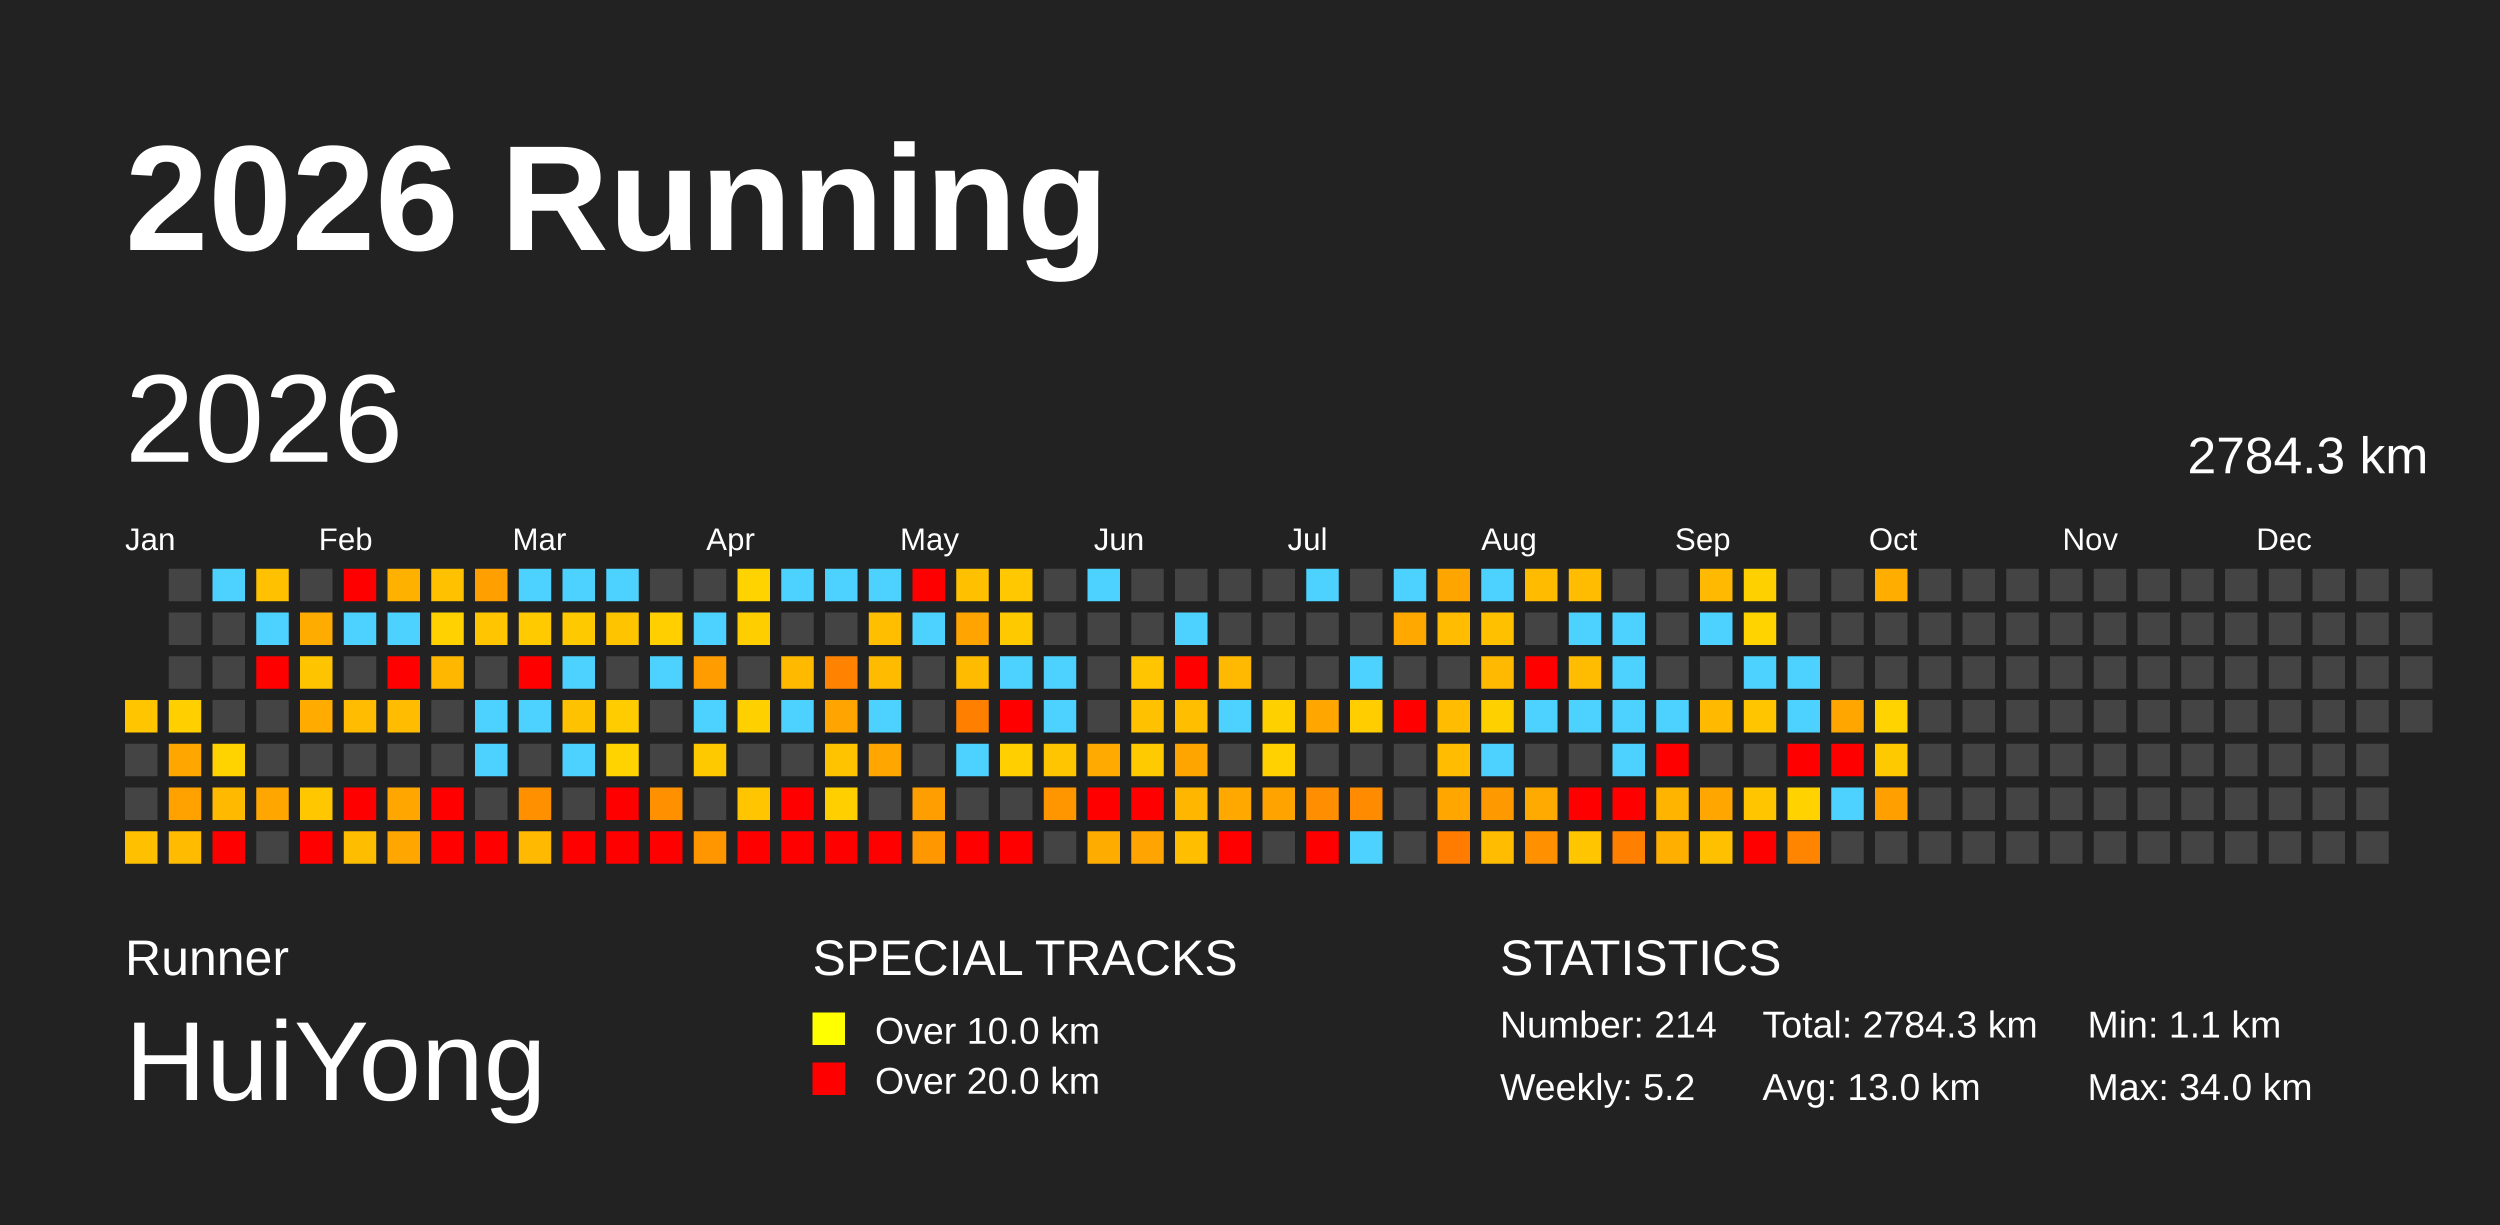
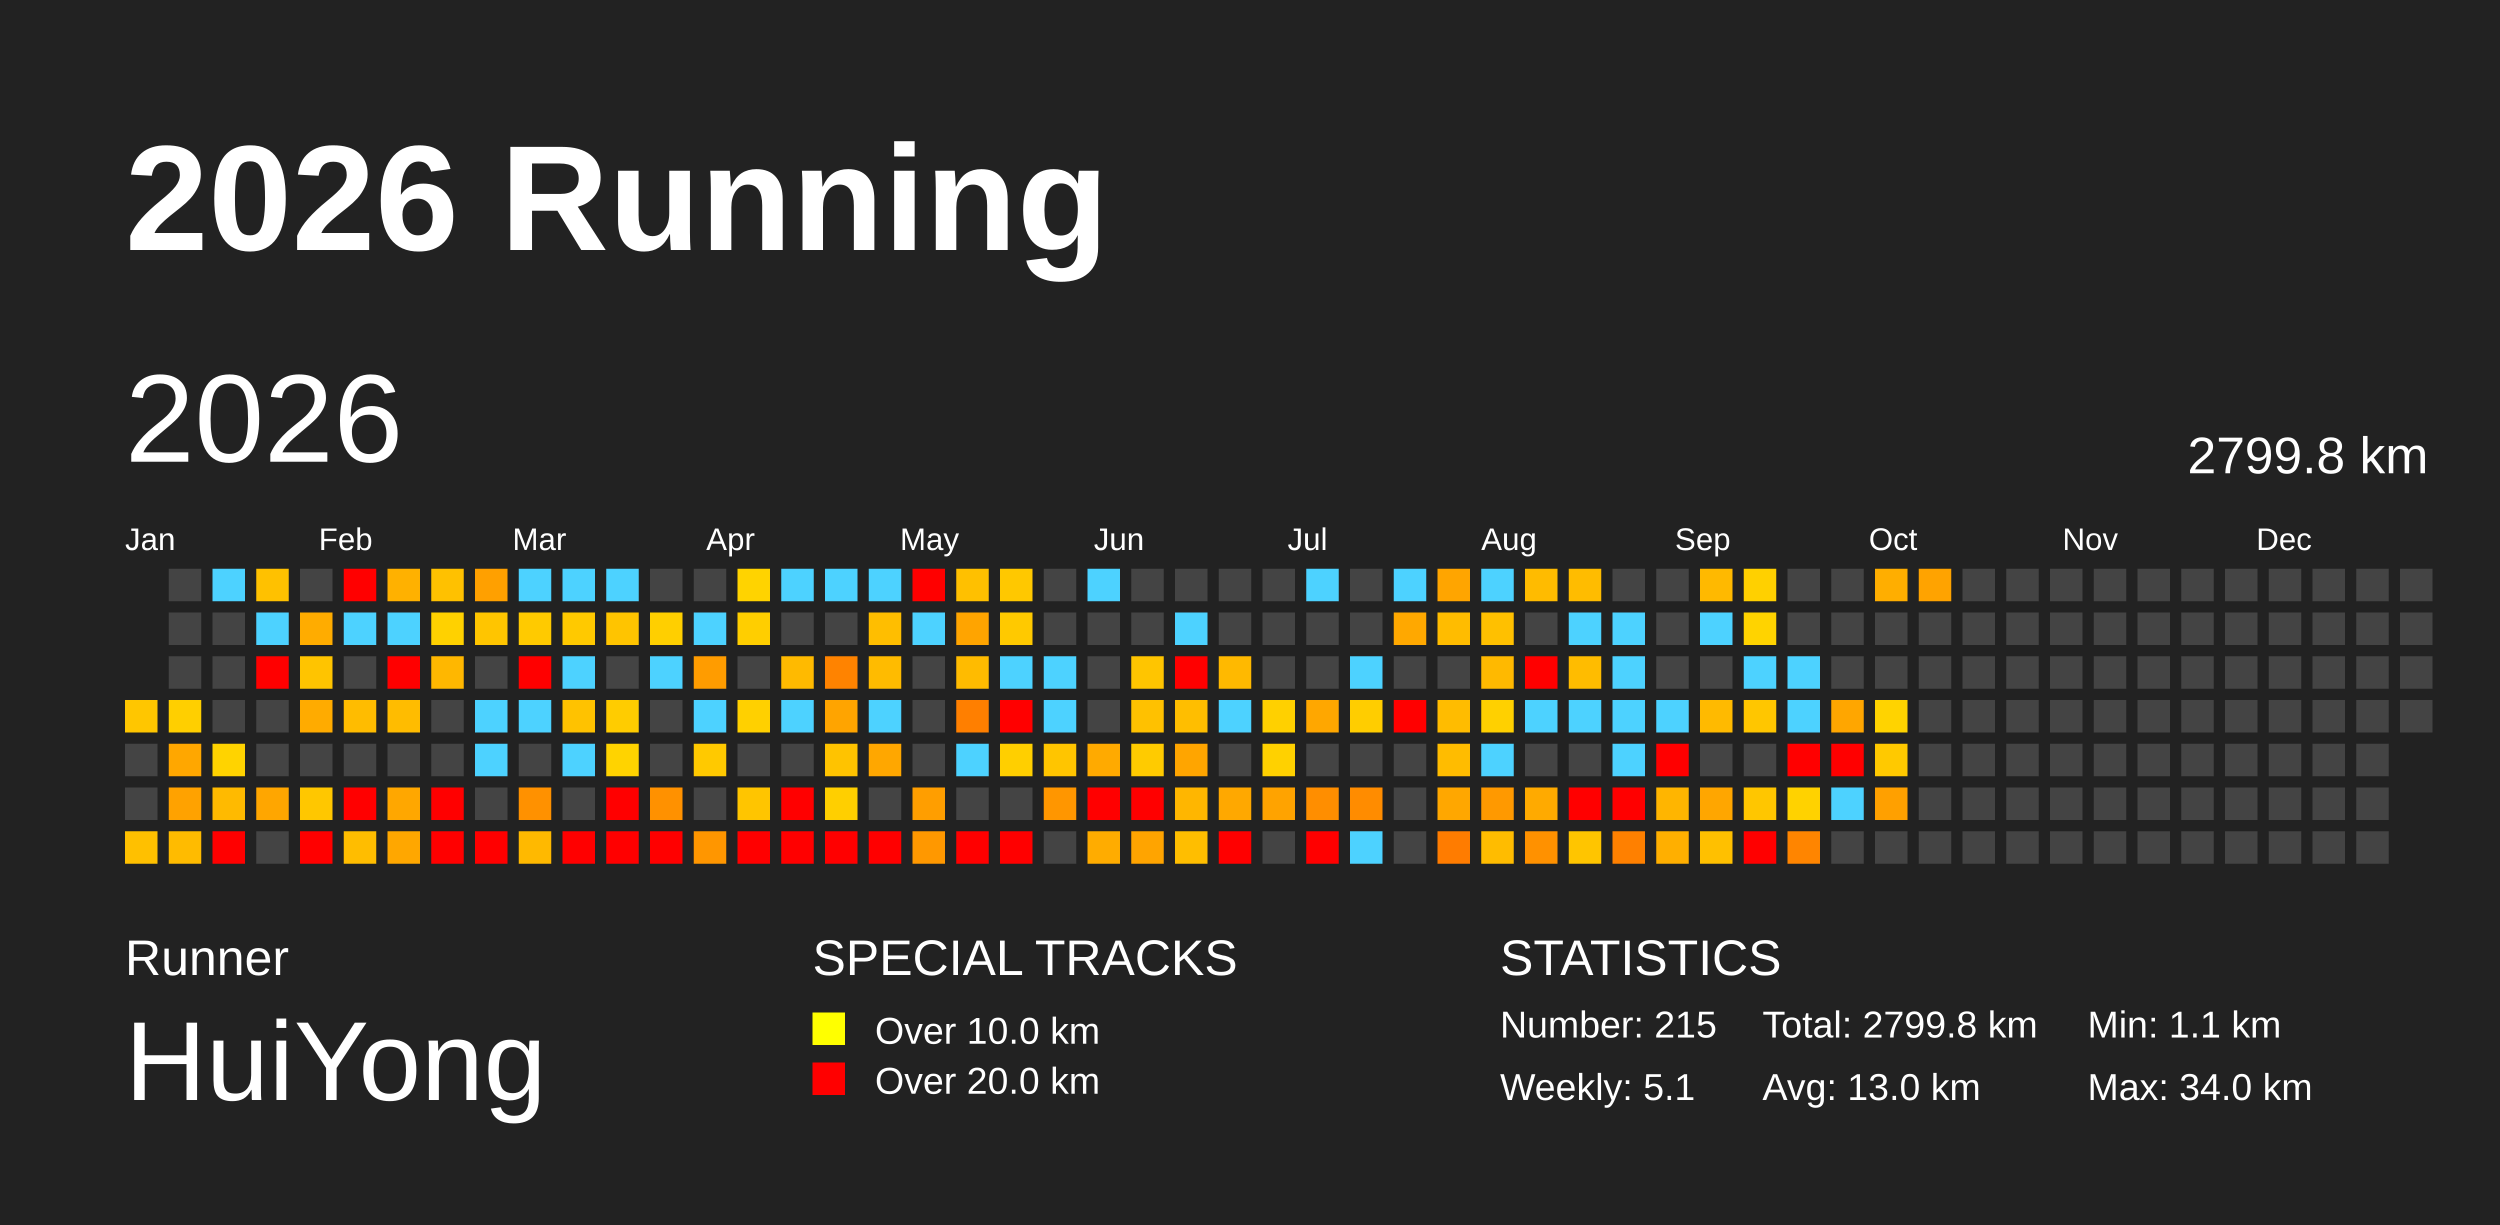
<svg xmlns="http://www.w3.org/2000/svg" baseProfile="full" height="98mm" version="1.1" viewBox="0,0,200,98" width="200mm">
  <defs />
  <rect fill="#222222" height="98" width="200" x="0" y="0" />
  <text fill="#FFFFFF" style="font-size:12px; font-family:Arial; font-weight:bold;" x="10" y="20">2026 Running</text>
  <text fill="#FFFFFF" style="font-size:4px; font-family:Arial" x="10" y="78">Runner</text>
  <text fill="#FFFFFF" style="font-size:9px; font-family:Arial" x="10" y="88">HuiYong</text>
  <text fill="#FFFFFF" style="font-size:4px; font-family:Arial" x="65" y="78">SPECIAL TRACKS</text>
  <rect fill="yellow" height="2.6" width="2.6" x="65" y="81" />
  <text fill="#FFFFFF" style="font-size:3px; font-family:Arial" x="70" y="83.5">Over 10.0 km</text>
  <rect fill="red" height="2.6" width="2.6" x="65" y="85" />
  <text fill="#FFFFFF" style="font-size:3px; font-family:Arial" x="70" y="87.5">Over 20.0 km</text>
  <text fill="#FFFFFF" style="font-size:4px; font-family:Arial" x="120" y="78">STATISTICS</text>
-   <text fill="#FFFFFF" style="font-size:3px; font-family:Arial" x="120" y="83">Number: 214</text>
-   <text fill="#FFFFFF" style="font-size:3px; font-family:Arial" x="120" y="88">Weekly: 5.2</text>
-   <text fill="#FFFFFF" style="font-size:3px; font-family:Arial" x="141" y="83">Total: 2784.3 km</text>
+   <text fill="#FFFFFF" style="font-size:3px; font-family:Arial" x="120" y="83">Number: 215</text>
+   <text fill="#FFFFFF" style="font-size:3px; font-family:Arial" x="120" y="88">Weekly: 5.1</text>
+   <text fill="#FFFFFF" style="font-size:3px; font-family:Arial" x="141" y="83">Total: 2799.8 km</text>
  <text fill="#FFFFFF" style="font-size:3px; font-family:Arial" x="141" y="88">Avg: 13.0 km</text>
  <text fill="#FFFFFF" style="font-size:3px; font-family:Arial" x="167" y="83">Min: 1.1 km</text>
  <text fill="#FFFFFF" style="font-size:3px; font-family:Arial" x="167" y="88">Max: 34.0 km</text>
  <text dominant-baseline="hanging" fill="#FFFFFF" style="font-size:10.0px; font-family:Arial;" x="10" y="30">2026</text>
-   <text dominant-baseline="hanging" fill="#FFFFFF" style="font-size:4.125px; font-family:Arial;" x="175" y="35">2784.3 km</text>
+   <text dominant-baseline="hanging" fill="#FFFFFF" style="font-size:4.125px; font-family:Arial;" x="175" y="35">2799.8 km</text>
  <text fill="#FFFFFF" style="font-size:2.5px; font-family:Arial" x="10.0" y="44">Jan</text>
  <text fill="#FFFFFF" style="font-size:2.5px; font-family:Arial" x="25.5" y="44">Feb</text>
  <text fill="#FFFFFF" style="font-size:2.5px; font-family:Arial" x="41.0" y="44">Mar</text>
  <text fill="#FFFFFF" style="font-size:2.5px; font-family:Arial" x="56.5" y="44">Apr</text>
  <text fill="#FFFFFF" style="font-size:2.5px; font-family:Arial" x="72.0" y="44">May</text>
  <text fill="#FFFFFF" style="font-size:2.5px; font-family:Arial" x="87.5" y="44">Jun</text>
  <text fill="#FFFFFF" style="font-size:2.5px; font-family:Arial" x="103.0" y="44">Jul</text>
  <text fill="#FFFFFF" style="font-size:2.5px; font-family:Arial" x="118.5" y="44">Aug</text>
  <text fill="#FFFFFF" style="font-size:2.5px; font-family:Arial" x="134.0" y="44">Sep</text>
  <text fill="#FFFFFF" style="font-size:2.5px; font-family:Arial" x="149.5" y="44">Oct</text>
  <text fill="#FFFFFF" style="font-size:2.5px; font-family:Arial" x="165.0" y="44">Nov</text>
  <text fill="#FFFFFF" style="font-size:2.5px; font-family:Arial" x="180.5" y="44">Dec</text>
  <rect fill="#ffc600" height="2.6" width="2.6" x="10.0" y="56.0" />
  <rect fill="#444444" height="2.6" width="2.6" x="10.0" y="59.5" />
  <rect fill="#444444" height="2.6" width="2.6" x="10.0" y="63.0" />
  <rect fill="#ffc000" height="2.6" width="2.6" x="10.0" y="66.5" />
  <rect fill="#444444" height="2.6" width="2.6" x="13.5" y="45.5" />
  <rect fill="#444444" height="2.6" width="2.6" x="13.5" y="49.0" />
  <rect fill="#444444" height="2.6" width="2.6" x="13.5" y="52.5" />
  <rect fill="#ffcf00" height="2.6" width="2.6" x="13.5" y="56.0" />
  <rect fill="#ffa700" height="2.6" width="2.6" x="13.5" y="59.5" />
  <rect fill="#ffa200" height="2.6" width="2.6" x="13.5" y="63.0" />
  <rect fill="#ffbb00" height="2.6" width="2.6" x="13.5" y="66.5" />
  <rect fill="#4dd2ff" height="2.6" width="2.6" x="17.0" y="45.5" />
  <rect fill="#444444" height="2.6" width="2.6" x="17.0" y="49.0" />
  <rect fill="#444444" height="2.6" width="2.6" x="17.0" y="52.5" />
  <rect fill="#444444" height="2.6" width="2.6" x="17.0" y="56.0" />
  <rect fill="#ffd300" height="2.6" width="2.6" x="17.0" y="59.5" />
  <rect fill="#ffba00" height="2.6" width="2.6" x="17.0" y="63.0" />
  <rect fill="red" height="2.6" width="2.6" x="17.0" y="66.5" />
  <rect fill="#ffc100" height="2.6" width="2.6" x="20.5" y="45.5" />
  <rect fill="#4dd2ff" height="2.6" width="2.6" x="20.5" y="49.0" />
  <rect fill="red" height="2.6" width="2.6" x="20.5" y="52.5" />
  <rect fill="#444444" height="2.6" width="2.6" x="20.5" y="56.0" />
  <rect fill="#444444" height="2.6" width="2.6" x="20.5" y="59.5" />
  <rect fill="#ffa600" height="2.6" width="2.6" x="20.5" y="63.0" />
  <rect fill="#444444" height="2.6" width="2.6" x="20.5" y="66.5" />
  <rect fill="#444444" height="2.6" width="2.6" x="24.0" y="45.5" />
  <rect fill="#ffac00" height="2.6" width="2.6" x="24.0" y="49.0" />
  <rect fill="#ffc400" height="2.6" width="2.6" x="24.0" y="52.5" />
  <rect fill="#ffab00" height="2.6" width="2.6" x="24.0" y="56.0" />
  <rect fill="#444444" height="2.6" width="2.6" x="24.0" y="59.5" />
  <rect fill="#ffc700" height="2.6" width="2.6" x="24.0" y="63.0" />
  <rect fill="red" height="2.6" width="2.6" x="24.0" y="66.5" />
  <rect fill="red" height="2.6" width="2.6" x="27.5" y="45.5" />
  <rect fill="#4dd2ff" height="2.6" width="2.6" x="27.5" y="49.0" />
  <rect fill="#444444" height="2.6" width="2.6" x="27.5" y="52.5" />
  <rect fill="#ffbc00" height="2.6" width="2.6" x="27.5" y="56.0" />
  <rect fill="#444444" height="2.6" width="2.6" x="27.5" y="59.5" />
  <rect fill="red" height="2.6" width="2.6" x="27.5" y="63.0" />
  <rect fill="#ffbd00" height="2.6" width="2.6" x="27.5" y="66.5" />
  <rect fill="#ffb100" height="2.6" width="2.6" x="31.0" y="45.5" />
  <rect fill="#4dd2ff" height="2.6" width="2.6" x="31.0" y="49.0" />
  <rect fill="red" height="2.6" width="2.6" x="31.0" y="52.5" />
  <rect fill="#ffbc00" height="2.6" width="2.6" x="31.0" y="56.0" />
  <rect fill="#444444" height="2.6" width="2.6" x="31.0" y="59.5" />
  <rect fill="#ffa700" height="2.6" width="2.6" x="31.0" y="63.0" />
  <rect fill="#ffa700" height="2.6" width="2.6" x="31.0" y="66.5" />
  <rect fill="#ffc100" height="2.6" width="2.6" x="34.5" y="45.5" />
  <rect fill="#ffd100" height="2.6" width="2.6" x="34.5" y="49.0" />
  <rect fill="#ffb700" height="2.6" width="2.6" x="34.5" y="52.5" />
  <rect fill="#444444" height="2.6" width="2.6" x="34.5" y="56.0" />
  <rect fill="#444444" height="2.6" width="2.6" x="34.5" y="59.5" />
  <rect fill="red" height="2.6" width="2.6" x="34.5" y="63.0" />
  <rect fill="red" height="2.6" width="2.6" x="34.5" y="66.5" />
  <rect fill="#ffa000" height="2.6" width="2.6" x="38.0" y="45.5" />
  <rect fill="#ffc500" height="2.6" width="2.6" x="38.0" y="49.0" />
  <rect fill="#444444" height="2.6" width="2.6" x="38.0" y="52.5" />
  <rect fill="#4dd2ff" height="2.6" width="2.6" x="38.0" y="56.0" />
  <rect fill="#4dd2ff" height="2.6" width="2.6" x="38.0" y="59.5" />
  <rect fill="#444444" height="2.6" width="2.6" x="38.0" y="63.0" />
  <rect fill="red" height="2.6" width="2.6" x="38.0" y="66.5" />
  <rect fill="#4dd2ff" height="2.6" width="2.6" x="41.5" y="45.5" />
  <rect fill="#ffca00" height="2.6" width="2.6" x="41.5" y="49.0" />
  <rect fill="red" height="2.6" width="2.6" x="41.5" y="52.5" />
  <rect fill="#4dd2ff" height="2.6" width="2.6" x="41.5" y="56.0" />
  <rect fill="#444444" height="2.6" width="2.6" x="41.5" y="59.5" />
  <rect fill="#ff9100" height="2.6" width="2.6" x="41.5" y="63.0" />
  <rect fill="#ffb900" height="2.6" width="2.6" x="41.5" y="66.5" />
  <rect fill="#4dd2ff" height="2.6" width="2.6" x="45.0" y="45.5" />
  <rect fill="#ffc900" height="2.6" width="2.6" x="45.0" y="49.0" />
  <rect fill="#4dd2ff" height="2.6" width="2.6" x="45.0" y="52.5" />
  <rect fill="#ffc200" height="2.6" width="2.6" x="45.0" y="56.0" />
  <rect fill="#4dd2ff" height="2.6" width="2.6" x="45.0" y="59.5" />
  <rect fill="#444444" height="2.6" width="2.6" x="45.0" y="63.0" />
  <rect fill="red" height="2.6" width="2.6" x="45.0" y="66.5" />
  <rect fill="#4dd2ff" height="2.6" width="2.6" x="48.5" y="45.5" />
  <rect fill="#ffc400" height="2.6" width="2.6" x="48.5" y="49.0" />
  <rect fill="#444444" height="2.6" width="2.6" x="48.5" y="52.5" />
  <rect fill="#ffcc00" height="2.6" width="2.6" x="48.5" y="56.0" />
  <rect fill="#ffd300" height="2.6" width="2.6" x="48.5" y="59.5" />
  <rect fill="red" height="2.6" width="2.6" x="48.5" y="63.0" />
  <rect fill="red" height="2.6" width="2.6" x="48.5" y="66.5" />
  <rect fill="#444444" height="2.6" width="2.6" x="52.0" y="45.5" />
  <rect fill="#ffcf00" height="2.6" width="2.6" x="52.0" y="49.0" />
  <rect fill="#4dd2ff" height="2.6" width="2.6" x="52.0" y="52.5" />
  <rect fill="#444444" height="2.6" width="2.6" x="52.0" y="56.0" />
  <rect fill="#444444" height="2.6" width="2.6" x="52.0" y="59.5" />
  <rect fill="#ff9100" height="2.6" width="2.6" x="52.0" y="63.0" />
  <rect fill="red" height="2.6" width="2.6" x="52.0" y="66.5" />
  <rect fill="#444444" height="2.6" width="2.6" x="55.5" y="45.5" />
  <rect fill="#4dd2ff" height="2.6" width="2.6" x="55.5" y="49.0" />
  <rect fill="#ff9c00" height="2.6" width="2.6" x="55.5" y="52.5" />
  <rect fill="#4dd2ff" height="2.6" width="2.6" x="55.5" y="56.0" />
  <rect fill="#ffc900" height="2.6" width="2.6" x="55.5" y="59.5" />
  <rect fill="#444444" height="2.6" width="2.6" x="55.5" y="63.0" />
  <rect fill="#ff9600" height="2.6" width="2.6" x="55.5" y="66.5" />
  <rect fill="#ffd300" height="2.6" width="2.6" x="59.0" y="45.5" />
  <rect fill="#ffce00" height="2.6" width="2.6" x="59.0" y="49.0" />
  <rect fill="#444444" height="2.6" width="2.6" x="59.0" y="52.5" />
  <rect fill="#ffd000" height="2.6" width="2.6" x="59.0" y="56.0" />
  <rect fill="#444444" height="2.6" width="2.6" x="59.0" y="59.5" />
  <rect fill="#ffc500" height="2.6" width="2.6" x="59.0" y="63.0" />
  <rect fill="red" height="2.6" width="2.6" x="59.0" y="66.5" />
  <rect fill="#4dd2ff" height="2.6" width="2.6" x="62.5" y="45.5" />
  <rect fill="#444444" height="2.6" width="2.6" x="62.5" y="49.0" />
  <rect fill="#ffba00" height="2.6" width="2.6" x="62.5" y="52.5" />
  <rect fill="#4dd2ff" height="2.6" width="2.6" x="62.5" y="56.0" />
  <rect fill="#444444" height="2.6" width="2.6" x="62.5" y="59.5" />
  <rect fill="red" height="2.6" width="2.6" x="62.5" y="63.0" />
  <rect fill="red" height="2.6" width="2.6" x="62.5" y="66.5" />
  <rect fill="#4dd2ff" height="2.6" width="2.6" x="66.0" y="45.5" />
  <rect fill="#444444" height="2.6" width="2.6" x="66.0" y="49.0" />
  <rect fill="#ff8300" height="2.6" width="2.6" x="66.0" y="52.5" />
  <rect fill="#ffa400" height="2.6" width="2.6" x="66.0" y="56.0" />
  <rect fill="#ffc300" height="2.6" width="2.6" x="66.0" y="59.5" />
  <rect fill="#ffcf00" height="2.6" width="2.6" x="66.0" y="63.0" />
  <rect fill="red" height="2.6" width="2.6" x="66.0" y="66.5" />
  <rect fill="#4dd2ff" height="2.6" width="2.6" x="69.5" y="45.5" />
  <rect fill="#ffbe00" height="2.6" width="2.6" x="69.5" y="49.0" />
  <rect fill="#ffbb00" height="2.6" width="2.6" x="69.5" y="52.5" />
  <rect fill="#4dd2ff" height="2.6" width="2.6" x="69.5" y="56.0" />
  <rect fill="#ffa700" height="2.6" width="2.6" x="69.5" y="59.5" />
  <rect fill="#444444" height="2.6" width="2.6" x="69.5" y="63.0" />
  <rect fill="red" height="2.6" width="2.6" x="69.5" y="66.5" />
  <rect fill="red" height="2.6" width="2.6" x="73.0" y="45.5" />
  <rect fill="#4dd2ff" height="2.6" width="2.6" x="73.0" y="49.0" />
  <rect fill="#444444" height="2.6" width="2.6" x="73.0" y="52.5" />
  <rect fill="#444444" height="2.6" width="2.6" x="73.0" y="56.0" />
  <rect fill="#444444" height="2.6" width="2.6" x="73.0" y="59.5" />
  <rect fill="#ff9e00" height="2.6" width="2.6" x="73.0" y="63.0" />
  <rect fill="#ff9800" height="2.6" width="2.6" x="73.0" y="66.5" />
  <rect fill="#ffc000" height="2.6" width="2.6" x="76.5" y="45.5" />
  <rect fill="#ffa400" height="2.6" width="2.6" x="76.5" y="49.0" />
  <rect fill="#ffbb00" height="2.6" width="2.6" x="76.5" y="52.5" />
  <rect fill="#ff7f00" height="2.6" width="2.6" x="76.5" y="56.0" />
  <rect fill="#4dd2ff" height="2.6" width="2.6" x="76.5" y="59.5" />
  <rect fill="#444444" height="2.6" width="2.6" x="76.5" y="63.0" />
  <rect fill="red" height="2.6" width="2.6" x="76.5" y="66.5" />
  <rect fill="#ffc800" height="2.6" width="2.6" x="80.0" y="45.5" />
  <rect fill="#ffc900" height="2.6" width="2.6" x="80.0" y="49.0" />
  <rect fill="#4dd2ff" height="2.6" width="2.6" x="80.0" y="52.5" />
  <rect fill="red" height="2.6" width="2.6" x="80.0" y="56.0" />
  <rect fill="#ffcf00" height="2.6" width="2.6" x="80.0" y="59.5" />
  <rect fill="#444444" height="2.6" width="2.6" x="80.0" y="63.0" />
  <rect fill="red" height="2.6" width="2.6" x="80.0" y="66.5" />
  <rect fill="#444444" height="2.6" width="2.6" x="83.5" y="45.5" />
  <rect fill="#444444" height="2.6" width="2.6" x="83.5" y="49.0" />
  <rect fill="#4dd2ff" height="2.6" width="2.6" x="83.5" y="52.5" />
  <rect fill="#4dd2ff" height="2.6" width="2.6" x="83.5" y="56.0" />
  <rect fill="#ffc500" height="2.6" width="2.6" x="83.5" y="59.5" />
  <rect fill="#ff9600" height="2.6" width="2.6" x="83.5" y="63.0" />
  <rect fill="#444444" height="2.6" width="2.6" x="83.5" y="66.5" />
  <rect fill="#4dd2ff" height="2.6" width="2.6" x="87.0" y="45.5" />
  <rect fill="#444444" height="2.6" width="2.6" x="87.0" y="49.0" />
  <rect fill="#444444" height="2.6" width="2.6" x="87.0" y="52.5" />
  <rect fill="#444444" height="2.6" width="2.6" x="87.0" y="56.0" />
  <rect fill="#ffaa00" height="2.6" width="2.6" x="87.0" y="59.5" />
  <rect fill="red" height="2.6" width="2.6" x="87.0" y="63.0" />
  <rect fill="#ffac00" height="2.6" width="2.6" x="87.0" y="66.5" />
  <rect fill="#444444" height="2.6" width="2.6" x="90.5" y="45.5" />
  <rect fill="#444444" height="2.6" width="2.6" x="90.5" y="49.0" />
  <rect fill="#ffc500" height="2.6" width="2.6" x="90.5" y="52.5" />
  <rect fill="#ffc100" height="2.6" width="2.6" x="90.5" y="56.0" />
  <rect fill="#ffcb00" height="2.6" width="2.6" x="90.5" y="59.5" />
  <rect fill="red" height="2.6" width="2.6" x="90.5" y="63.0" />
  <rect fill="#ffa400" height="2.6" width="2.6" x="90.5" y="66.5" />
  <rect fill="#444444" height="2.6" width="2.6" x="94.0" y="45.5" />
  <rect fill="#4dd2ff" height="2.6" width="2.6" x="94.0" y="49.0" />
  <rect fill="red" height="2.6" width="2.6" x="94.0" y="52.5" />
  <rect fill="#ffbe00" height="2.6" width="2.6" x="94.0" y="56.0" />
  <rect fill="#ffa500" height="2.6" width="2.6" x="94.0" y="59.5" />
  <rect fill="#ffb600" height="2.6" width="2.6" x="94.0" y="63.0" />
  <rect fill="#ffbe00" height="2.6" width="2.6" x="94.0" y="66.5" />
  <rect fill="#444444" height="2.6" width="2.6" x="97.5" y="45.5" />
  <rect fill="#444444" height="2.6" width="2.6" x="97.5" y="49.0" />
  <rect fill="#ffb900" height="2.6" width="2.6" x="97.5" y="52.5" />
  <rect fill="#4dd2ff" height="2.6" width="2.6" x="97.5" y="56.0" />
  <rect fill="#444444" height="2.6" width="2.6" x="97.5" y="59.5" />
  <rect fill="#ffa800" height="2.6" width="2.6" x="97.5" y="63.0" />
  <rect fill="red" height="2.6" width="2.6" x="97.5" y="66.5" />
  <rect fill="#444444" height="2.6" width="2.6" x="101.0" y="45.5" />
  <rect fill="#444444" height="2.6" width="2.6" x="101.0" y="49.0" />
  <rect fill="#444444" height="2.6" width="2.6" x="101.0" y="52.5" />
  <rect fill="#ffd000" height="2.6" width="2.6" x="101.0" y="56.0" />
  <rect fill="#ffd100" height="2.6" width="2.6" x="101.0" y="59.5" />
  <rect fill="#ffa300" height="2.6" width="2.6" x="101.0" y="63.0" />
  <rect fill="#444444" height="2.6" width="2.6" x="101.0" y="66.5" />
  <rect fill="#4dd2ff" height="2.6" width="2.6" x="104.5" y="45.5" />
  <rect fill="#444444" height="2.6" width="2.6" x="104.5" y="49.0" />
  <rect fill="#444444" height="2.6" width="2.6" x="104.5" y="52.5" />
  <rect fill="#ffa700" height="2.6" width="2.6" x="104.5" y="56.0" />
  <rect fill="#444444" height="2.6" width="2.6" x="104.5" y="59.5" />
  <rect fill="#ff8e00" height="2.6" width="2.6" x="104.5" y="63.0" />
  <rect fill="red" height="2.6" width="2.6" x="104.5" y="66.5" />
  <rect fill="#444444" height="2.6" width="2.6" x="108.0" y="45.5" />
  <rect fill="#444444" height="2.6" width="2.6" x="108.0" y="49.0" />
  <rect fill="#4dd2ff" height="2.6" width="2.6" x="108.0" y="52.5" />
  <rect fill="#ffcd00" height="2.6" width="2.6" x="108.0" y="56.0" />
  <rect fill="#444444" height="2.6" width="2.6" x="108.0" y="59.5" />
  <rect fill="#ff8c00" height="2.6" width="2.6" x="108.0" y="63.0" />
  <rect fill="#4dd2ff" height="2.6" width="2.6" x="108.0" y="66.5" />
  <rect fill="#4dd2ff" height="2.6" width="2.6" x="111.5" y="45.5" />
  <rect fill="#ffa800" height="2.6" width="2.6" x="111.5" y="49.0" />
  <rect fill="#444444" height="2.6" width="2.6" x="111.5" y="52.5" />
  <rect fill="red" height="2.6" width="2.6" x="111.5" y="56.0" />
  <rect fill="#444444" height="2.6" width="2.6" x="111.5" y="59.5" />
  <rect fill="#444444" height="2.6" width="2.6" x="111.5" y="63.0" />
  <rect fill="#444444" height="2.6" width="2.6" x="111.5" y="66.5" />
  <rect fill="#ffa500" height="2.6" width="2.6" x="115.0" y="45.5" />
  <rect fill="#ffbc00" height="2.6" width="2.6" x="115.0" y="49.0" />
  <rect fill="#444444" height="2.6" width="2.6" x="115.0" y="52.5" />
  <rect fill="#ffbc00" height="2.6" width="2.6" x="115.0" y="56.0" />
  <rect fill="#ffbc00" height="2.6" width="2.6" x="115.0" y="59.5" />
  <rect fill="#ffa700" height="2.6" width="2.6" x="115.0" y="63.0" />
  <rect fill="#ff7c00" height="2.6" width="2.6" x="115.0" y="66.5" />
  <rect fill="#4dd2ff" height="2.6" width="2.6" x="118.5" y="45.5" />
  <rect fill="#ffc000" height="2.6" width="2.6" x="118.5" y="49.0" />
  <rect fill="#ffb900" height="2.6" width="2.6" x="118.5" y="52.5" />
  <rect fill="#ffd000" height="2.6" width="2.6" x="118.5" y="56.0" />
  <rect fill="#4dd2ff" height="2.6" width="2.6" x="118.5" y="59.5" />
  <rect fill="#ff9900" height="2.6" width="2.6" x="118.5" y="63.0" />
  <rect fill="#ffbc00" height="2.6" width="2.6" x="118.5" y="66.5" />
  <rect fill="#ffbb00" height="2.6" width="2.6" x="122.0" y="45.5" />
  <rect fill="#444444" height="2.6" width="2.6" x="122.0" y="49.0" />
  <rect fill="red" height="2.6" width="2.6" x="122.0" y="52.5" />
  <rect fill="#4dd2ff" height="2.6" width="2.6" x="122.0" y="56.0" />
  <rect fill="#444444" height="2.6" width="2.6" x="122.0" y="59.5" />
  <rect fill="#ffaa00" height="2.6" width="2.6" x="122.0" y="63.0" />
  <rect fill="#ff9100" height="2.6" width="2.6" x="122.0" y="66.5" />
  <rect fill="#ffbc00" height="2.6" width="2.6" x="125.5" y="45.5" />
  <rect fill="#4dd2ff" height="2.6" width="2.6" x="125.5" y="49.0" />
  <rect fill="#ffbc00" height="2.6" width="2.6" x="125.5" y="52.5" />
  <rect fill="#4dd2ff" height="2.6" width="2.6" x="125.5" y="56.0" />
  <rect fill="#444444" height="2.6" width="2.6" x="125.5" y="59.5" />
  <rect fill="red" height="2.6" width="2.6" x="125.5" y="63.0" />
  <rect fill="#ffc500" height="2.6" width="2.6" x="125.5" y="66.5" />
  <rect fill="#444444" height="2.6" width="2.6" x="129.0" y="45.5" />
  <rect fill="#4dd2ff" height="2.6" width="2.6" x="129.0" y="49.0" />
  <rect fill="#4dd2ff" height="2.6" width="2.6" x="129.0" y="52.5" />
  <rect fill="#4dd2ff" height="2.6" width="2.6" x="129.0" y="56.0" />
  <rect fill="#4dd2ff" height="2.6" width="2.6" x="129.0" y="59.5" />
  <rect fill="red" height="2.6" width="2.6" x="129.0" y="63.0" />
  <rect fill="#ff8000" height="2.6" width="2.6" x="129.0" y="66.5" />
  <rect fill="#444444" height="2.6" width="2.6" x="132.5" y="45.5" />
  <rect fill="#444444" height="2.6" width="2.6" x="132.5" y="49.0" />
  <rect fill="#444444" height="2.6" width="2.6" x="132.5" y="52.5" />
  <rect fill="#4dd2ff" height="2.6" width="2.6" x="132.5" y="56.0" />
  <rect fill="red" height="2.6" width="2.6" x="132.5" y="59.5" />
  <rect fill="#ffb500" height="2.6" width="2.6" x="132.5" y="63.0" />
  <rect fill="#ffaf00" height="2.6" width="2.6" x="132.5" y="66.5" />
  <rect fill="#ffb900" height="2.6" width="2.6" x="136.0" y="45.5" />
  <rect fill="#4dd2ff" height="2.6" width="2.6" x="136.0" y="49.0" />
  <rect fill="#444444" height="2.6" width="2.6" x="136.0" y="52.5" />
  <rect fill="#ffba00" height="2.6" width="2.6" x="136.0" y="56.0" />
  <rect fill="#444444" height="2.6" width="2.6" x="136.0" y="59.5" />
  <rect fill="#ffa600" height="2.6" width="2.6" x="136.0" y="63.0" />
  <rect fill="#ffc000" height="2.6" width="2.6" x="136.0" y="66.5" />
  <rect fill="#ffd000" height="2.6" width="2.6" x="139.5" y="45.5" />
  <rect fill="#ffd300" height="2.6" width="2.6" x="139.5" y="49.0" />
  <rect fill="#4dd2ff" height="2.6" width="2.6" x="139.5" y="52.5" />
  <rect fill="#ffc600" height="2.6" width="2.6" x="139.5" y="56.0" />
  <rect fill="#444444" height="2.6" width="2.6" x="139.5" y="59.5" />
  <rect fill="#ffc600" height="2.6" width="2.6" x="139.5" y="63.0" />
  <rect fill="red" height="2.6" width="2.6" x="139.5" y="66.5" />
  <rect fill="#444444" height="2.6" width="2.6" x="143.0" y="45.5" />
  <rect fill="#444444" height="2.6" width="2.6" x="143.0" y="49.0" />
  <rect fill="#4dd2ff" height="2.6" width="2.6" x="143.0" y="52.5" />
  <rect fill="#4dd2ff" height="2.6" width="2.6" x="143.0" y="56.0" />
  <rect fill="red" height="2.6" width="2.6" x="143.0" y="59.5" />
  <rect fill="#ffd200" height="2.6" width="2.6" x="143.0" y="63.0" />
  <rect fill="#ff8500" height="2.6" width="2.6" x="143.0" y="66.5" />
  <rect fill="#444444" height="2.6" width="2.6" x="146.5" y="45.5" />
  <rect fill="#444444" height="2.6" width="2.6" x="146.5" y="49.0" />
  <rect fill="#444444" height="2.6" width="2.6" x="146.5" y="52.5" />
  <rect fill="#ffa600" height="2.6" width="2.6" x="146.5" y="56.0" />
  <rect fill="red" height="2.6" width="2.6" x="146.5" y="59.5" />
  <rect fill="#4dd2ff" height="2.6" width="2.6" x="146.5" y="63.0" />
  <rect fill="#444444" height="2.6" width="2.6" x="146.5" y="66.5" />
  <rect fill="#ffae00" height="2.6" width="2.6" x="150.0" y="45.5" />
  <rect fill="#444444" height="2.6" width="2.6" x="150.0" y="49.0" />
  <rect fill="#444444" height="2.6" width="2.6" x="150.0" y="52.5" />
  <rect fill="#ffd300" height="2.6" width="2.6" x="150.0" y="56.0" />
  <rect fill="#ffc900" height="2.6" width="2.6" x="150.0" y="59.5" />
  <rect fill="#ffa000" height="2.6" width="2.6" x="150.0" y="63.0" />
  <rect fill="#444444" height="2.6" width="2.6" x="150.0" y="66.5" />
-   <rect fill="#444444" height="2.6" width="2.6" x="153.5" y="45.5" />
+   <rect fill="#ffa300" height="2.6" width="2.6" x="153.5" y="45.5" />
  <rect fill="#444444" height="2.6" width="2.6" x="153.5" y="49.0" />
  <rect fill="#444444" height="2.6" width="2.6" x="153.5" y="52.5" />
  <rect fill="#444444" height="2.6" width="2.6" x="153.5" y="56.0" />
  <rect fill="#444444" height="2.6" width="2.6" x="153.5" y="59.5" />
  <rect fill="#444444" height="2.6" width="2.6" x="153.5" y="63.0" />
  <rect fill="#444444" height="2.6" width="2.6" x="153.5" y="66.5" />
  <rect fill="#444444" height="2.6" width="2.6" x="157.0" y="45.5" />
  <rect fill="#444444" height="2.6" width="2.6" x="157.0" y="49.0" />
  <rect fill="#444444" height="2.6" width="2.6" x="157.0" y="52.5" />
  <rect fill="#444444" height="2.6" width="2.6" x="157.0" y="56.0" />
  <rect fill="#444444" height="2.6" width="2.6" x="157.0" y="59.5" />
  <rect fill="#444444" height="2.6" width="2.6" x="157.0" y="63.0" />
  <rect fill="#444444" height="2.6" width="2.6" x="157.0" y="66.5" />
  <rect fill="#444444" height="2.6" width="2.6" x="160.5" y="45.5" />
  <rect fill="#444444" height="2.6" width="2.6" x="160.5" y="49.0" />
  <rect fill="#444444" height="2.6" width="2.6" x="160.5" y="52.5" />
  <rect fill="#444444" height="2.6" width="2.6" x="160.5" y="56.0" />
  <rect fill="#444444" height="2.6" width="2.6" x="160.5" y="59.5" />
  <rect fill="#444444" height="2.6" width="2.6" x="160.5" y="63.0" />
  <rect fill="#444444" height="2.6" width="2.6" x="160.5" y="66.5" />
  <rect fill="#444444" height="2.6" width="2.6" x="164.0" y="45.5" />
  <rect fill="#444444" height="2.6" width="2.6" x="164.0" y="49.0" />
  <rect fill="#444444" height="2.6" width="2.6" x="164.0" y="52.5" />
  <rect fill="#444444" height="2.6" width="2.6" x="164.0" y="56.0" />
  <rect fill="#444444" height="2.6" width="2.6" x="164.0" y="59.5" />
  <rect fill="#444444" height="2.6" width="2.6" x="164.0" y="63.0" />
  <rect fill="#444444" height="2.6" width="2.6" x="164.0" y="66.5" />
  <rect fill="#444444" height="2.6" width="2.6" x="167.5" y="45.5" />
  <rect fill="#444444" height="2.6" width="2.6" x="167.5" y="49.0" />
  <rect fill="#444444" height="2.6" width="2.6" x="167.5" y="52.5" />
  <rect fill="#444444" height="2.6" width="2.6" x="167.5" y="56.0" />
  <rect fill="#444444" height="2.6" width="2.6" x="167.5" y="59.5" />
  <rect fill="#444444" height="2.6" width="2.6" x="167.5" y="63.0" />
  <rect fill="#444444" height="2.6" width="2.6" x="167.5" y="66.5" />
  <rect fill="#444444" height="2.6" width="2.6" x="171.0" y="45.5" />
  <rect fill="#444444" height="2.6" width="2.6" x="171.0" y="49.0" />
  <rect fill="#444444" height="2.6" width="2.6" x="171.0" y="52.5" />
  <rect fill="#444444" height="2.6" width="2.6" x="171.0" y="56.0" />
  <rect fill="#444444" height="2.6" width="2.6" x="171.0" y="59.5" />
  <rect fill="#444444" height="2.6" width="2.6" x="171.0" y="63.0" />
  <rect fill="#444444" height="2.6" width="2.6" x="171.0" y="66.5" />
  <rect fill="#444444" height="2.6" width="2.6" x="174.5" y="45.5" />
  <rect fill="#444444" height="2.6" width="2.6" x="174.5" y="49.0" />
  <rect fill="#444444" height="2.6" width="2.6" x="174.5" y="52.5" />
  <rect fill="#444444" height="2.6" width="2.6" x="174.5" y="56.0" />
  <rect fill="#444444" height="2.6" width="2.6" x="174.5" y="59.5" />
  <rect fill="#444444" height="2.6" width="2.6" x="174.5" y="63.0" />
  <rect fill="#444444" height="2.6" width="2.6" x="174.5" y="66.5" />
  <rect fill="#444444" height="2.6" width="2.6" x="178.0" y="45.5" />
  <rect fill="#444444" height="2.6" width="2.6" x="178.0" y="49.0" />
  <rect fill="#444444" height="2.6" width="2.6" x="178.0" y="52.5" />
  <rect fill="#444444" height="2.6" width="2.6" x="178.0" y="56.0" />
  <rect fill="#444444" height="2.6" width="2.6" x="178.0" y="59.5" />
  <rect fill="#444444" height="2.6" width="2.6" x="178.0" y="63.0" />
  <rect fill="#444444" height="2.6" width="2.6" x="178.0" y="66.5" />
  <rect fill="#444444" height="2.6" width="2.6" x="181.5" y="45.5" />
  <rect fill="#444444" height="2.6" width="2.6" x="181.5" y="49.0" />
  <rect fill="#444444" height="2.6" width="2.6" x="181.5" y="52.5" />
  <rect fill="#444444" height="2.6" width="2.6" x="181.5" y="56.0" />
  <rect fill="#444444" height="2.6" width="2.6" x="181.5" y="59.5" />
  <rect fill="#444444" height="2.6" width="2.6" x="181.5" y="63.0" />
  <rect fill="#444444" height="2.6" width="2.6" x="181.5" y="66.5" />
  <rect fill="#444444" height="2.6" width="2.6" x="185.0" y="45.5" />
  <rect fill="#444444" height="2.6" width="2.6" x="185.0" y="49.0" />
  <rect fill="#444444" height="2.6" width="2.6" x="185.0" y="52.5" />
  <rect fill="#444444" height="2.6" width="2.6" x="185.0" y="56.0" />
  <rect fill="#444444" height="2.6" width="2.6" x="185.0" y="59.5" />
  <rect fill="#444444" height="2.6" width="2.6" x="185.0" y="63.0" />
  <rect fill="#444444" height="2.6" width="2.6" x="185.0" y="66.5" />
  <rect fill="#444444" height="2.6" width="2.6" x="188.5" y="45.5" />
  <rect fill="#444444" height="2.6" width="2.6" x="188.5" y="49.0" />
  <rect fill="#444444" height="2.6" width="2.6" x="188.5" y="52.5" />
  <rect fill="#444444" height="2.6" width="2.6" x="188.5" y="56.0" />
  <rect fill="#444444" height="2.6" width="2.6" x="188.5" y="59.5" />
  <rect fill="#444444" height="2.6" width="2.6" x="188.5" y="63.0" />
  <rect fill="#444444" height="2.6" width="2.6" x="188.5" y="66.5" />
  <rect fill="#444444" height="2.6" width="2.6" x="192.0" y="45.5" />
  <rect fill="#444444" height="2.6" width="2.6" x="192.0" y="49.0" />
  <rect fill="#444444" height="2.6" width="2.6" x="192.0" y="52.5" />
  <rect fill="#444444" height="2.6" width="2.6" x="192.0" y="56.0" />
</svg>
